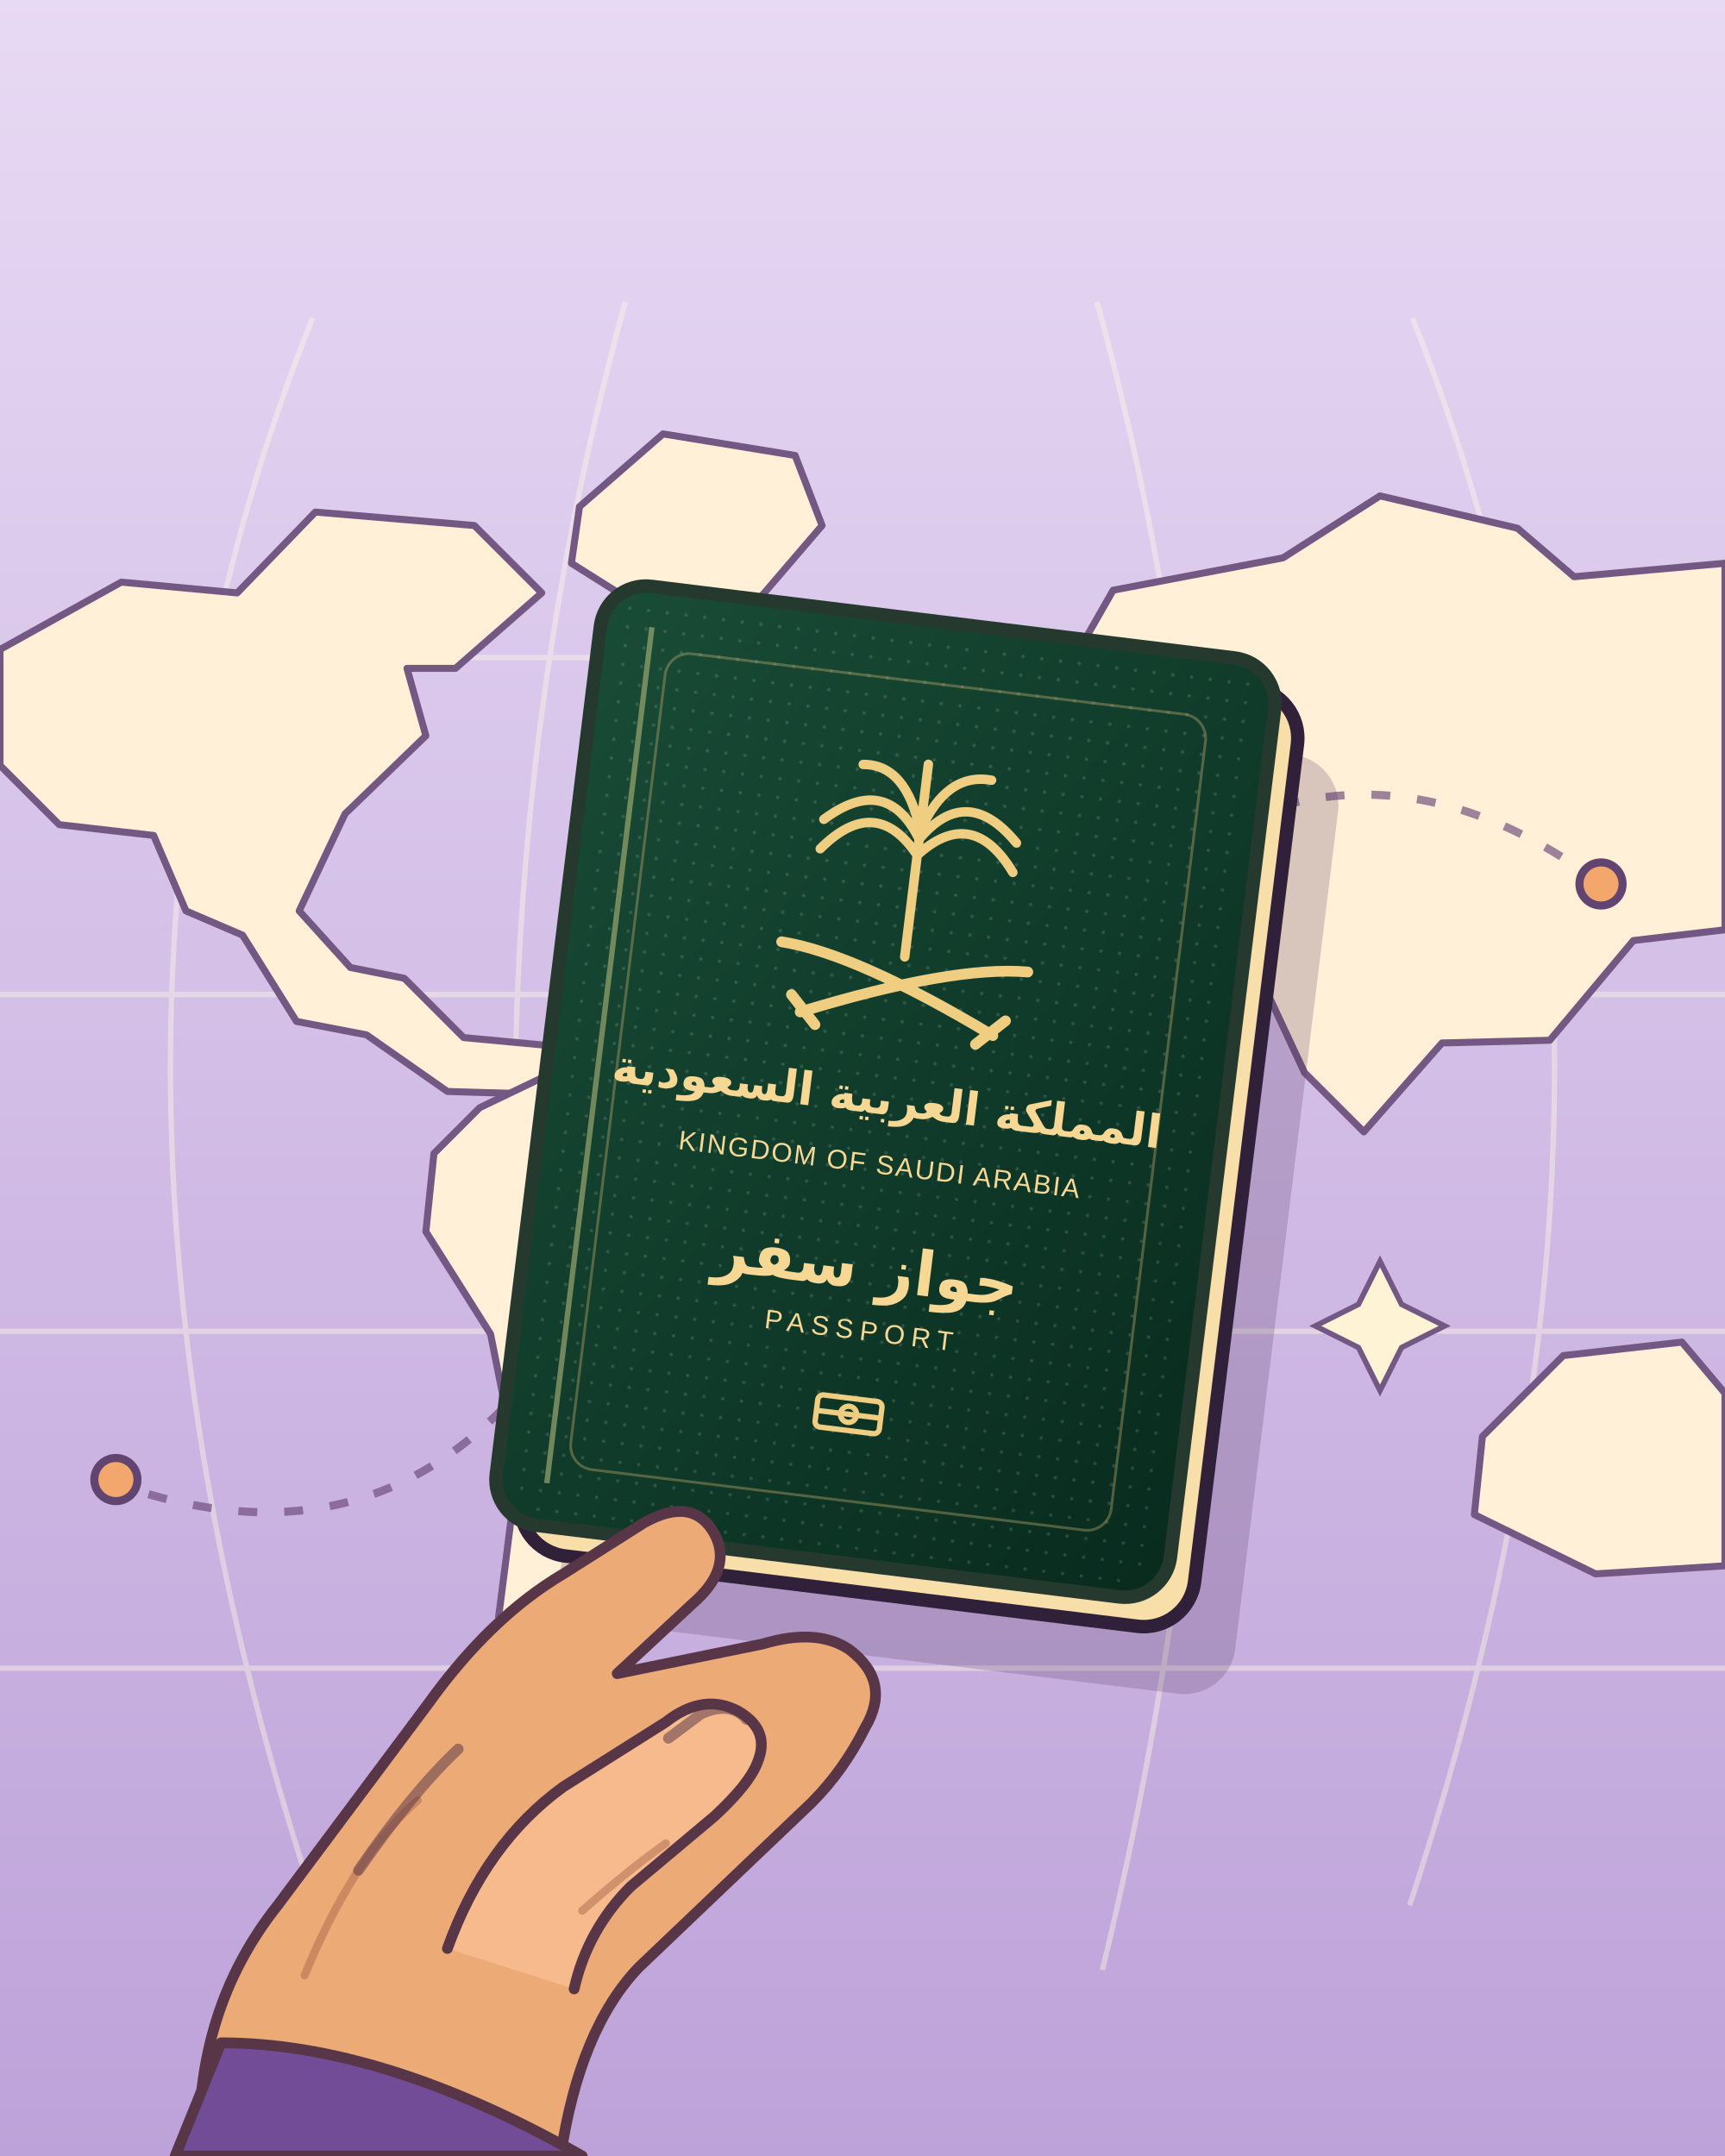
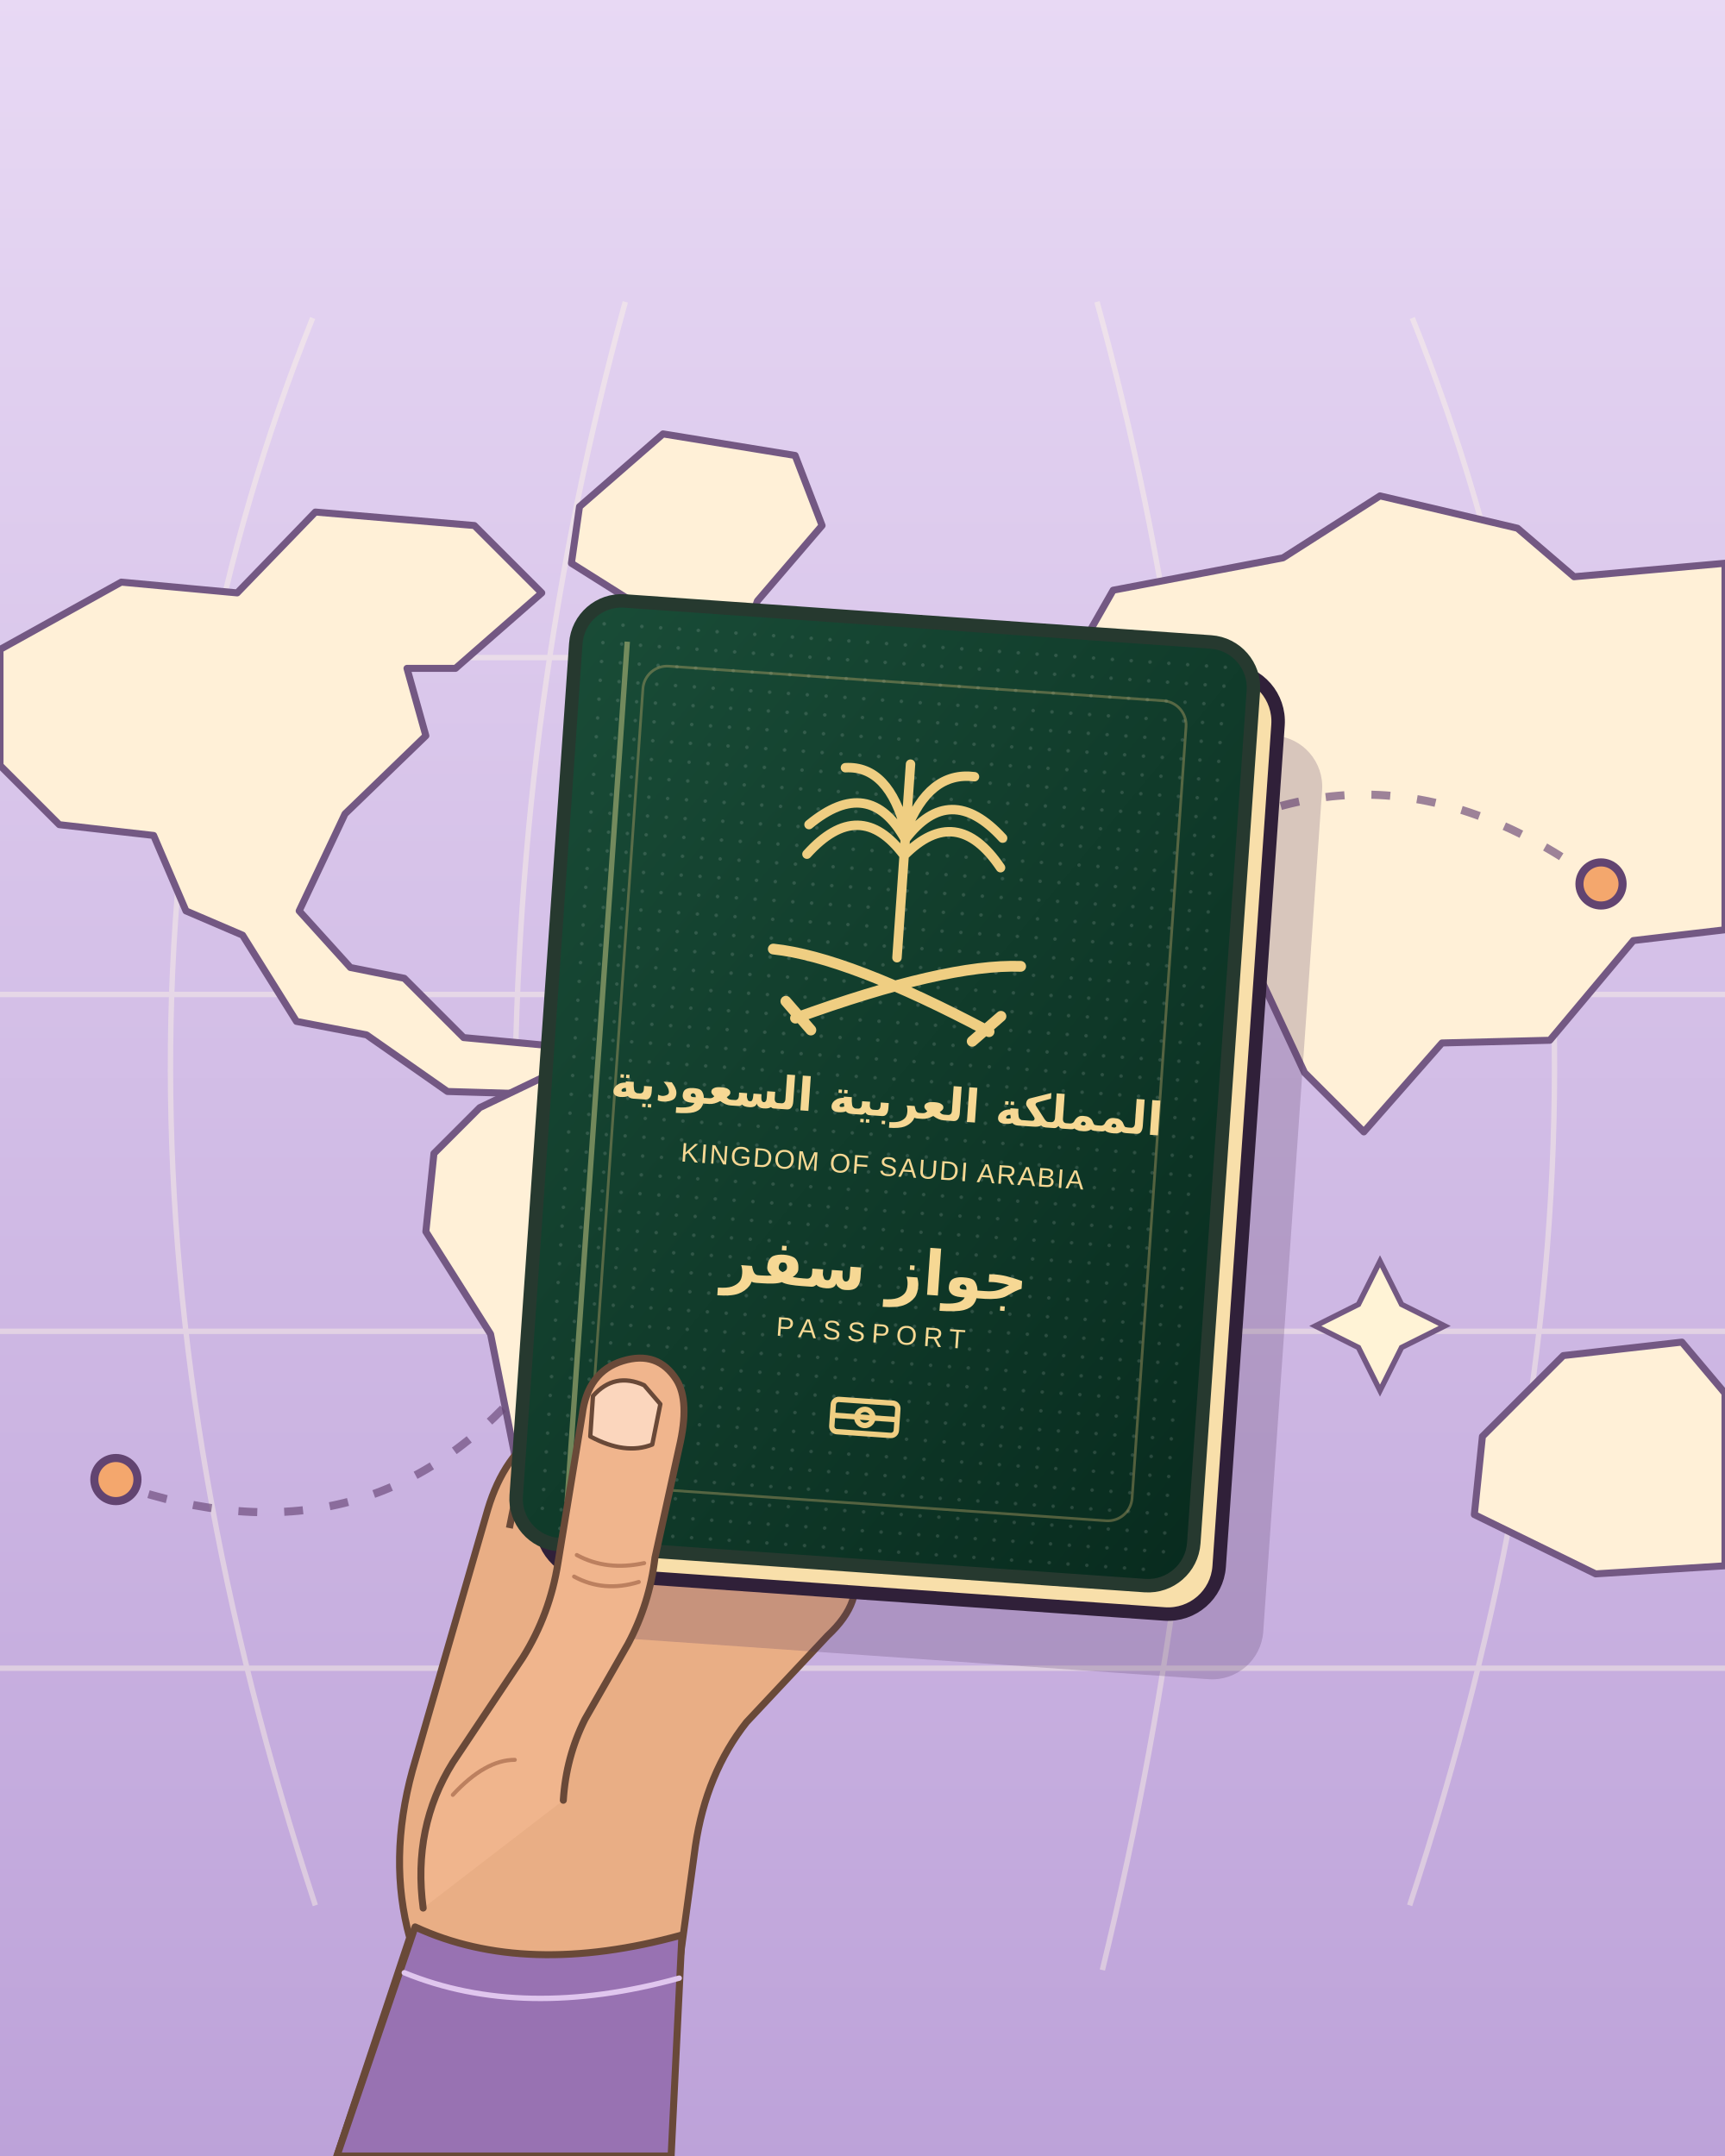
<svg xmlns="http://www.w3.org/2000/svg" viewBox="0 0 640 800">
  <defs>
    <linearGradient id="sea" x2="0%" y2="100%" gradientUnits="objectBoundingBox">
      <stop stop-color="#e8d9f4" />
      <stop offset="1" stop-color="#bda2d9" />
    </linearGradient>
    <linearGradient id="cover" x2="100%" y2="100%">
      <stop stop-color="#194c37" />
      <stop offset="1" stop-color="#082b1e" />
    </linearGradient>
    <pattern id="grain" width="7" height="7" patternUnits="userSpaceOnUse">
      <circle cx="2" cy="2" r=".65" fill="#fff" opacity=".13" />
    </pattern>
  </defs>
  <rect width="640" height="800" fill="url(#sea)" />
  <g fill="none" stroke="#fff8e5" opacity=".42" stroke-width="2">
    <path d="M-20 244H660M-20 369H660M-20 494H660M-20 619H660M116 118Q10 382 117 707M232 112Q151 406 230 731M407 112Q488 406 409 731M524 118Q630 382 523 707" />
  </g>
  <g fill="#fff0d7" stroke="#735883" stroke-width="2.6" stroke-linejoin="round">
    <path d="M0 241 45 216 88 220 117 190 176 195 201 220 169 248 151 248 158 273 128 302 111 338 130 359 150 363 172 385 204 388 200 406 166 405 136 384 110 379 90 347 69 338 57 310 22 306 0 284Z" />
    <path d="m215 188 31-27 49 8 10 26-24 28-12 36-25 16-12-27 7-22-27-17z" />
    <path d="m178 411 25-12 35 15 33 31 11 39-32 36-17 47-33 46-15-13 7-55-10-50-24-38 3-29z" />
    <path d="m337 302 26-38 34-17 16-28 63-12 36-23 51 12 21 18 56-5v136l-34 4-31 37-40 1-29 33-22-22-21-45-40 14-28-29-27 10-24-22z" />
    <path d="m368 348 42 6 34 38-12 47-28 26-13 34-24-15-6-44-30-38 9-35zM550 533l30-30 44-5 16 19v64l-48 3-45-22z" />
  </g>
  <path d="M39 549Q131 584 191 518T431 320Q511 266 594 328" fill="none" stroke="#684777" stroke-width="3" stroke-dasharray="7 10" opacity=".65" />
  <g fill="#f4a76d" stroke="#624471" stroke-width="3">
    <circle cx="43" cy="549" r="8" />
    <circle cx="594" cy="328" r="8" />
  </g>
-   <g transform="rotate(7 340 410)" stroke-linejoin="round">
+   <g fill="#e9ae85" stroke="#694938" stroke-width="2.6" stroke-linejoin="round">
+     <path d="M125 800 152 719Q144 690 153 657L181 560Q187 540 201 531L211 522Q221 512 232 520 242 527 237 541L228 573 292 568Q310 567 316 581 321 594 307 607L277 639Q262 658 258 685L252 729 246 800Z" />
+     <path d="M189 567 197 527Q200 513 211 513 223 514 224 526L221 561" />
+   </g>
+   <g transform="rotate(4 340 410)" stroke-linejoin="round">
    <rect x="216" y="247" width="252" height="351" rx="19" fill="#4c305b" opacity=".22" transform="translate(14 17)" />
    <rect x="212" y="241" width="252" height="351" rx="19" fill="#f8dfaa" stroke="#302039" stroke-width="5" />
    <rect x="202" y="231" width="252" height="351" rx="17" fill="url(#cover)" stroke="#26392f" stroke-width="5" />
    <rect x="207" y="236" width="242" height="341" rx="13" fill="url(#grain)" />
    <path d="M221 246v320" stroke="#a5ae73" opacity=".65" stroke-width="2" />
    <rect x="228" y="254" width="202" height="305" rx="9" fill="none" stroke="#c9ad6c" opacity=".38" />
    <g transform="translate(329 330)" stroke="#efce82" stroke-linecap="round" fill="none">
      <path d="M0 26V-21M0-18Q-15-41-36-21M0-21Q-8-45-24-43M0-21Q7-44 24-43M0-18Q15-41 36-21M0-12Q-18-33-36-10M0-12Q18-33 36-10M0-25v-21" stroke-width="3.5" />
      <path d="M-46 26Q-18 27 36 51M46 26Q18 27-36 51M30 55l10-10m-70 10-10-10" stroke-width="4" />
    </g>
    <g text-anchor="middle" fill="#f6d894" font-family="Arial,sans-serif">
      <text x="329" y="415" font-size="17" font-weight="700" direction="rtl">المملكة العربية السعودية</text>
      <text x="329" y="437" font-size="10" letter-spacing=".6">KINGDOM OF SAUDI ARABIA</text>
      <text x="329" y="480" font-size="23" font-weight="700" direction="rtl">جواز سفر</text>
      <text x="329" y="499" font-size="10" letter-spacing="2.4">PASSPORT</text>
    </g>
    <g fill="none" stroke="#efce82" stroke-width="2">
      <rect x="317" y="521" width="24" height="12" rx="2" />
      <path d="M317 527h24" />
      <circle cx="329" cy="527" r="3" />
    </g>
  </g>
-   <g stroke="#583648" stroke-width="4" stroke-linejoin="round" stroke-linecap="round">
-     <path d="M74 800q-2-54 29-93l56-75q23-32 50-48l30-19q18-10 26 4 7 13-8 26l-28 26 54-11q20-6 32 2 16 12 6 29-8 16-20 28l-64 61q-22 23-29 70z" fill="#ecaa76" />
-     <path d="M166 723q14-39 43-60l38-24q14-11 27-4 12 7 7 19-3 8-16 20l-31 26q-16 16-21 38" fill="#f6ba8d" />
-     <path d="M82 758q60 0 134 42H65z" fill="#724c96" />
-     <path d="M113 733q18-44 42-65m61 41q17-15 31-25" fill="none" stroke="#ac674c" stroke-width="3" opacity=".5" />
-     <path d="m248 645 12-9q11-5 17 2M133 694q20-29 37-45" fill="none" opacity=".53" />
+   <g stroke="#694938" stroke-width="2.6" stroke-linecap="round" stroke-linejoin="round">
+     <path d="M157 708Q153 678 168 654L194 615Q204 599 207 580L216 525Q218 509 231 505 244 501 251 512 256 520 252 537L243 578Q241 595 233 610L217 638Q210 652 209 668" fill="#f0b58d" />
+     <path d="M220 518Q228 509 239 514L245 521 242 536Q232 540 219 533Z" fill="#fbd6bd" stroke-width="1.6" />
+     <path d="M214 577Q225 583 239 580M213 585Q224 591 237 587M168 666Q180 653 191 653" fill="none" stroke="#bc805f" stroke-width="1.5" />
+     <path d="M154 715Q195 734 253 718L249 800H125Z" fill="#9872b2" />
+     <path d="M150 732Q194 750 252 734" fill="none" stroke="#e0c6ee" stroke-width="2" />
  </g>
  <path d="m512 468 8 16 16 8-16 8-8 16-8-16-16-8 16-8z" fill="#fff3d6" stroke="#735883" stroke-width="2" />
</svg>
